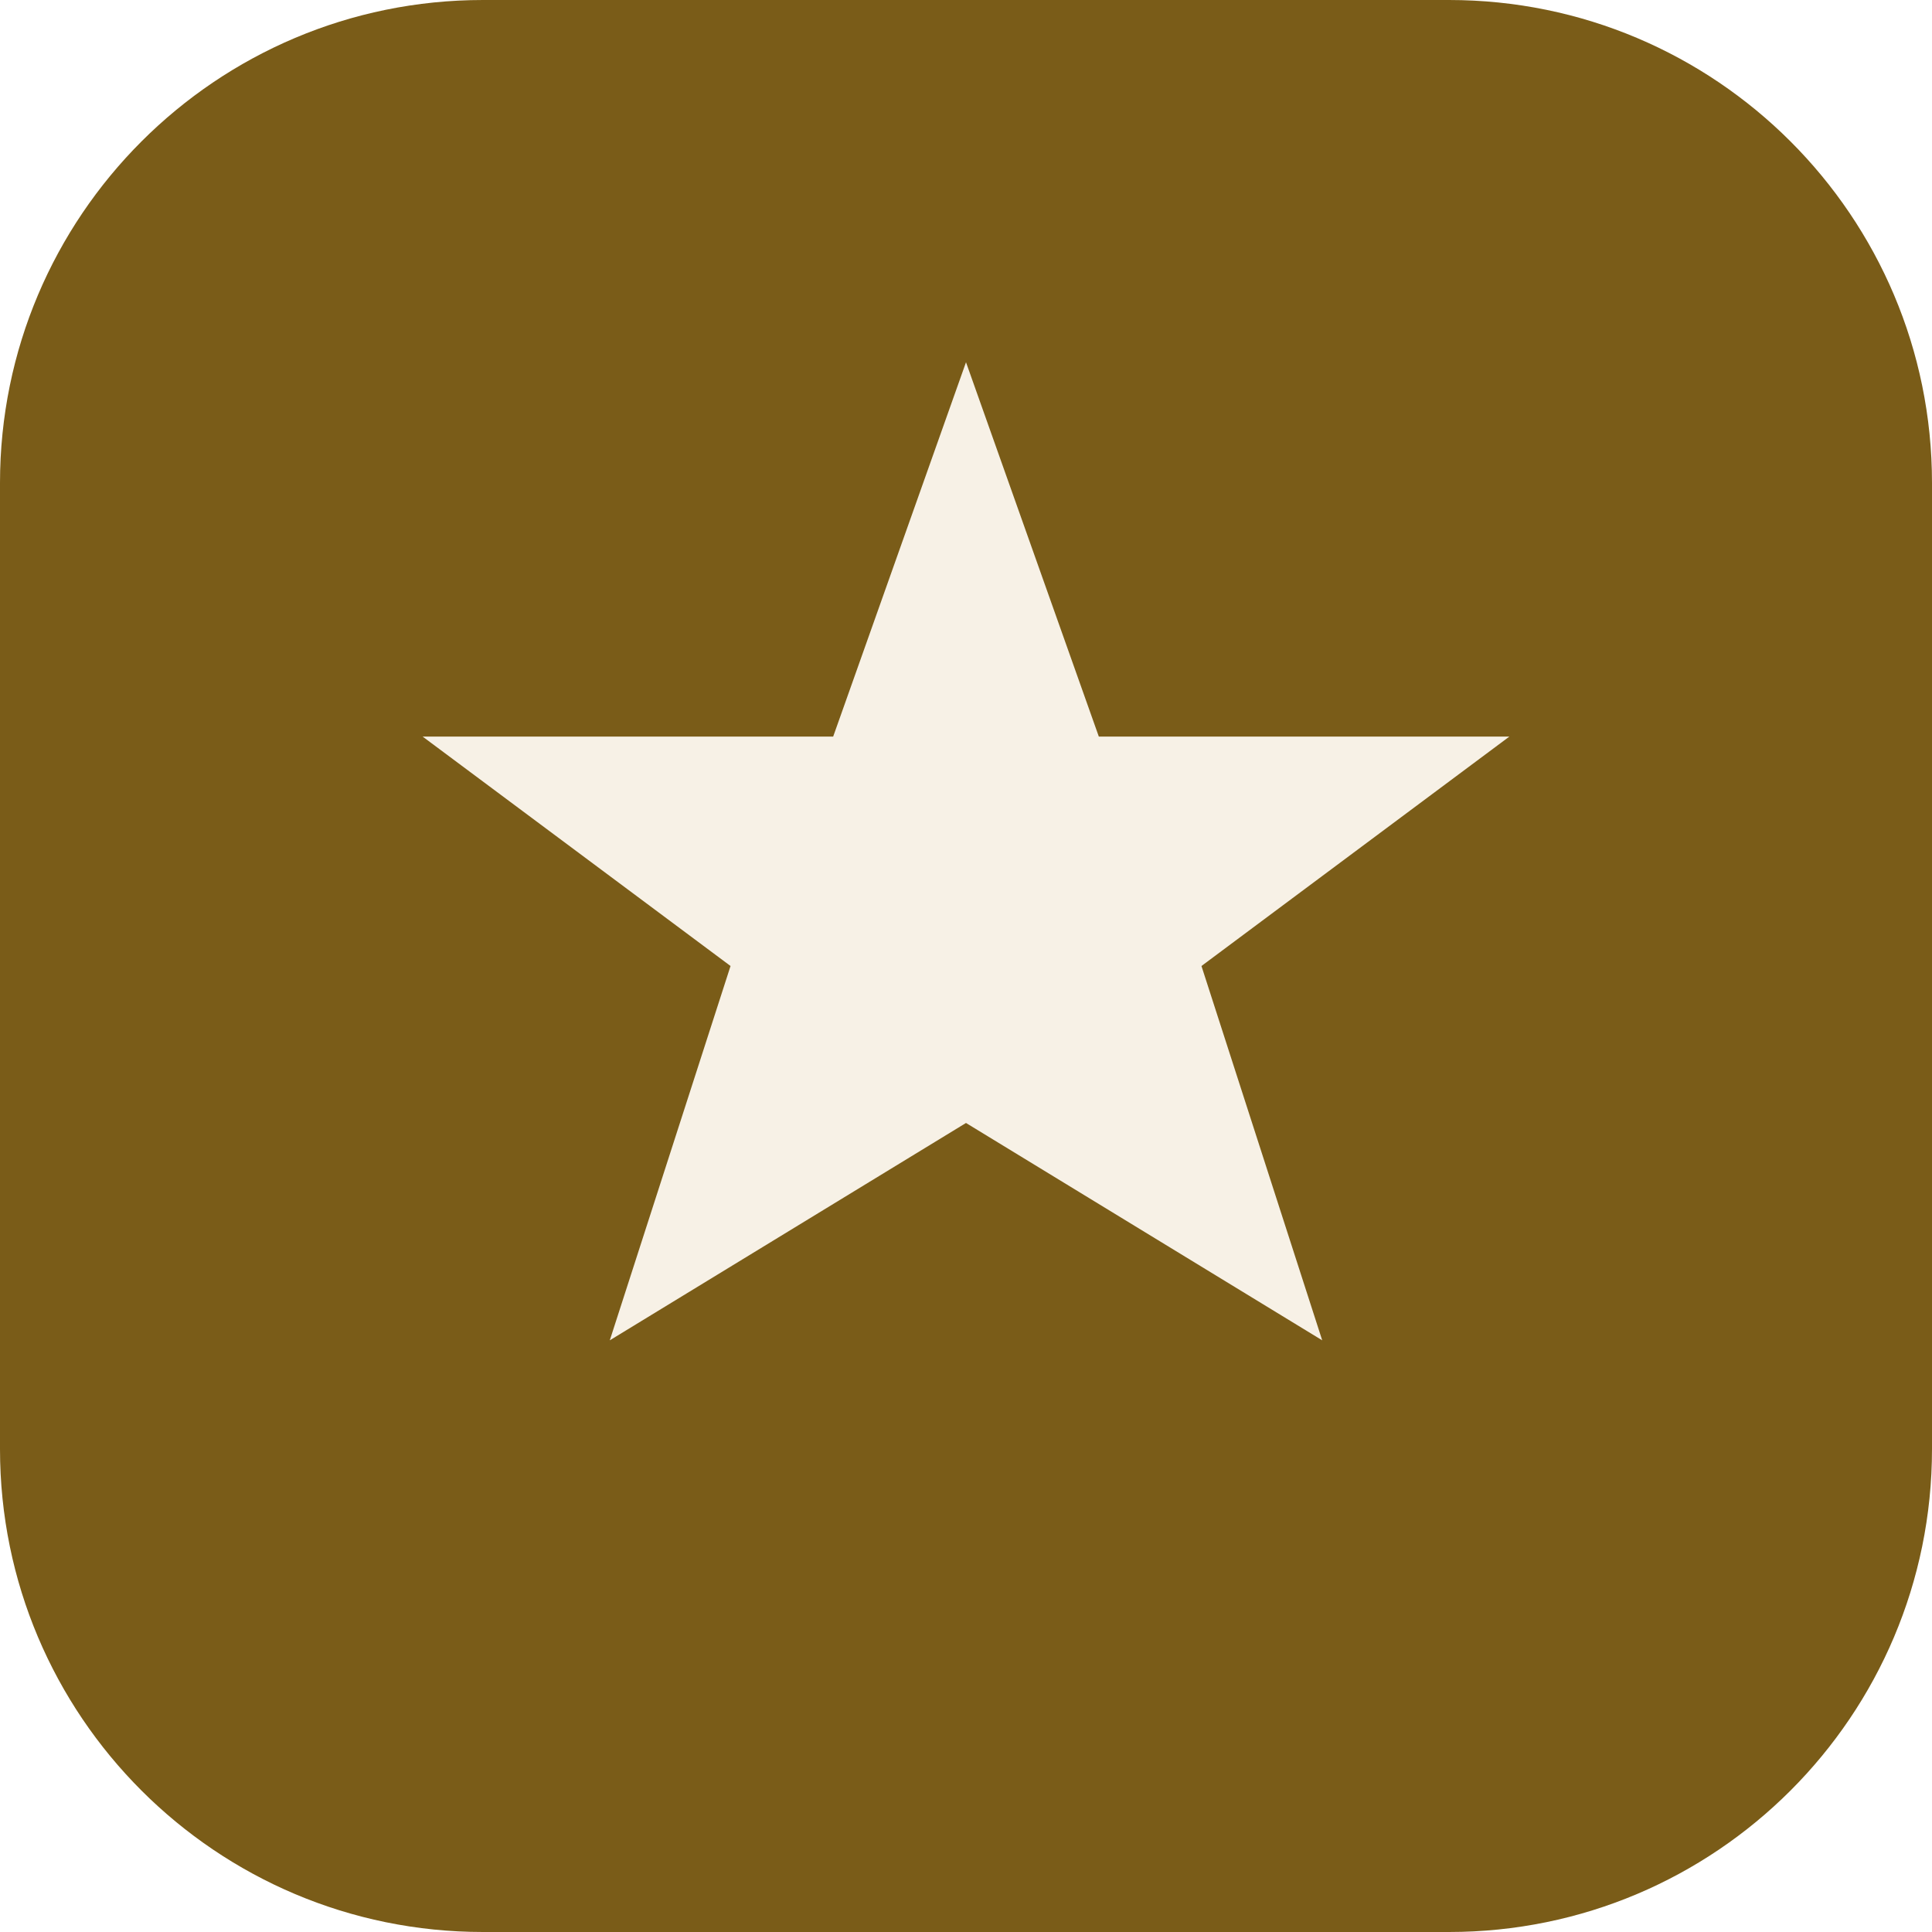
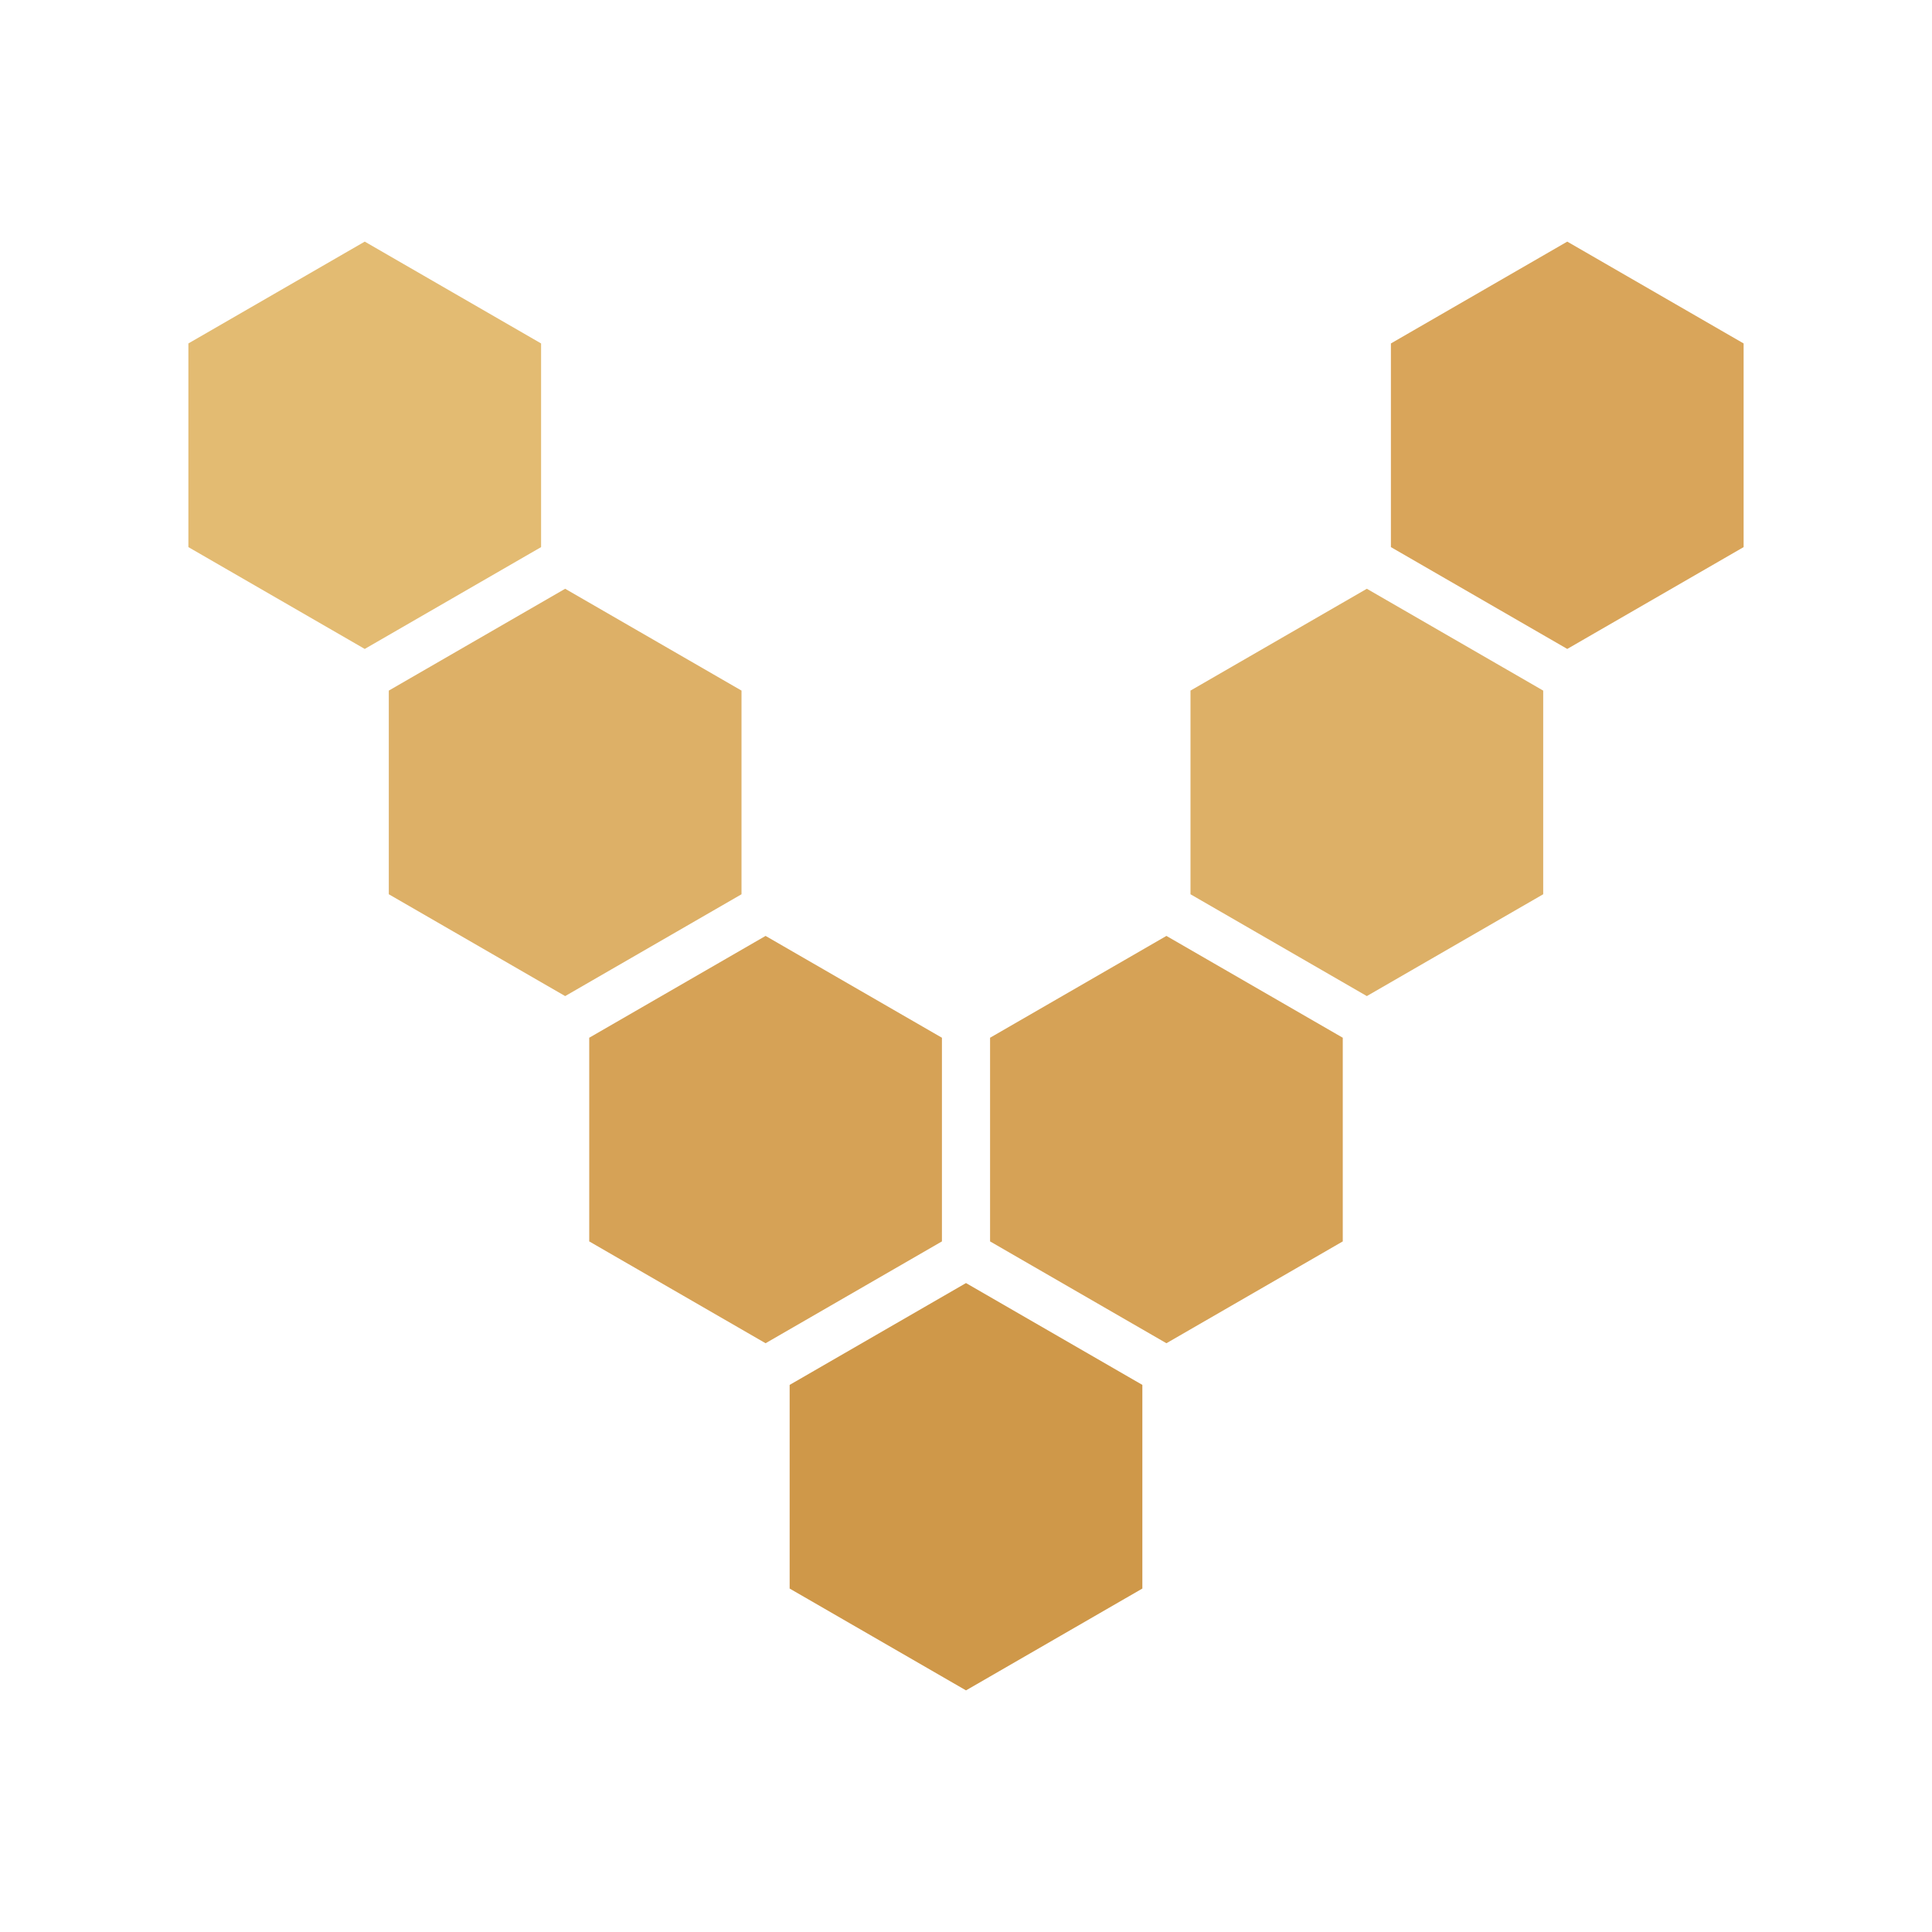
- <svg xmlns="http://www.w3.org/2000/svg" viewBox="0 0 32 32" fill="none">
-   <rect width="32" height="32" rx="8" fill="#7A5C18" />
-   <path d="M16 6l2.2 6.2H25l-5.1 3.8 2 6.2L16 18.6 10.1 22.2l2-6.2L7 12.2h6.8L16 6z" fill="#F7F1E6" />
+ <svg xmlns="http://www.w3.org/2000/svg" viewBox="-41.74 -19.24 83.48 83.48">
+   <polygon points="-25.98,-8.80 -18.36,-4.40 -18.36,4.40 -25.98,8.80 -33.60,4.40 -33.60,-4.40" fill="#E3BB72" />
+   <polygon points="25.98,-8.80 33.60,-4.40 33.60,4.40 25.98,8.80 18.36,4.40 18.36,-4.40" fill="#D9A55A" />
+   <polygon points="-17.32,6.20 -9.70,10.60 -9.70,19.40 -17.32,23.80 -24.94,19.40 -24.94,10.60" fill="#DDB067" />
+   <polygon points="17.32,6.20 24.94,10.60 24.94,19.40 17.32,23.80 9.70,19.40 9.70,10.60" fill="#DDB067" />
+   <polygon points="-8.66,21.20 -1.04,25.60 -1.04,34.40 -8.66,38.80 -16.28,34.40 -16.28,25.60" fill="#D6A256" />
+   <polygon points="8.66,21.20 16.28,25.60 16.28,34.40 8.66,38.80 1.04,34.40 1.04,25.60" fill="#D6A256" />
+   <polygon points="0.00,36.20 7.62,40.60 7.62,49.40 0.00,53.80 -7.62,49.40 -7.62,40.60" fill="#CF9849" />
</svg>
